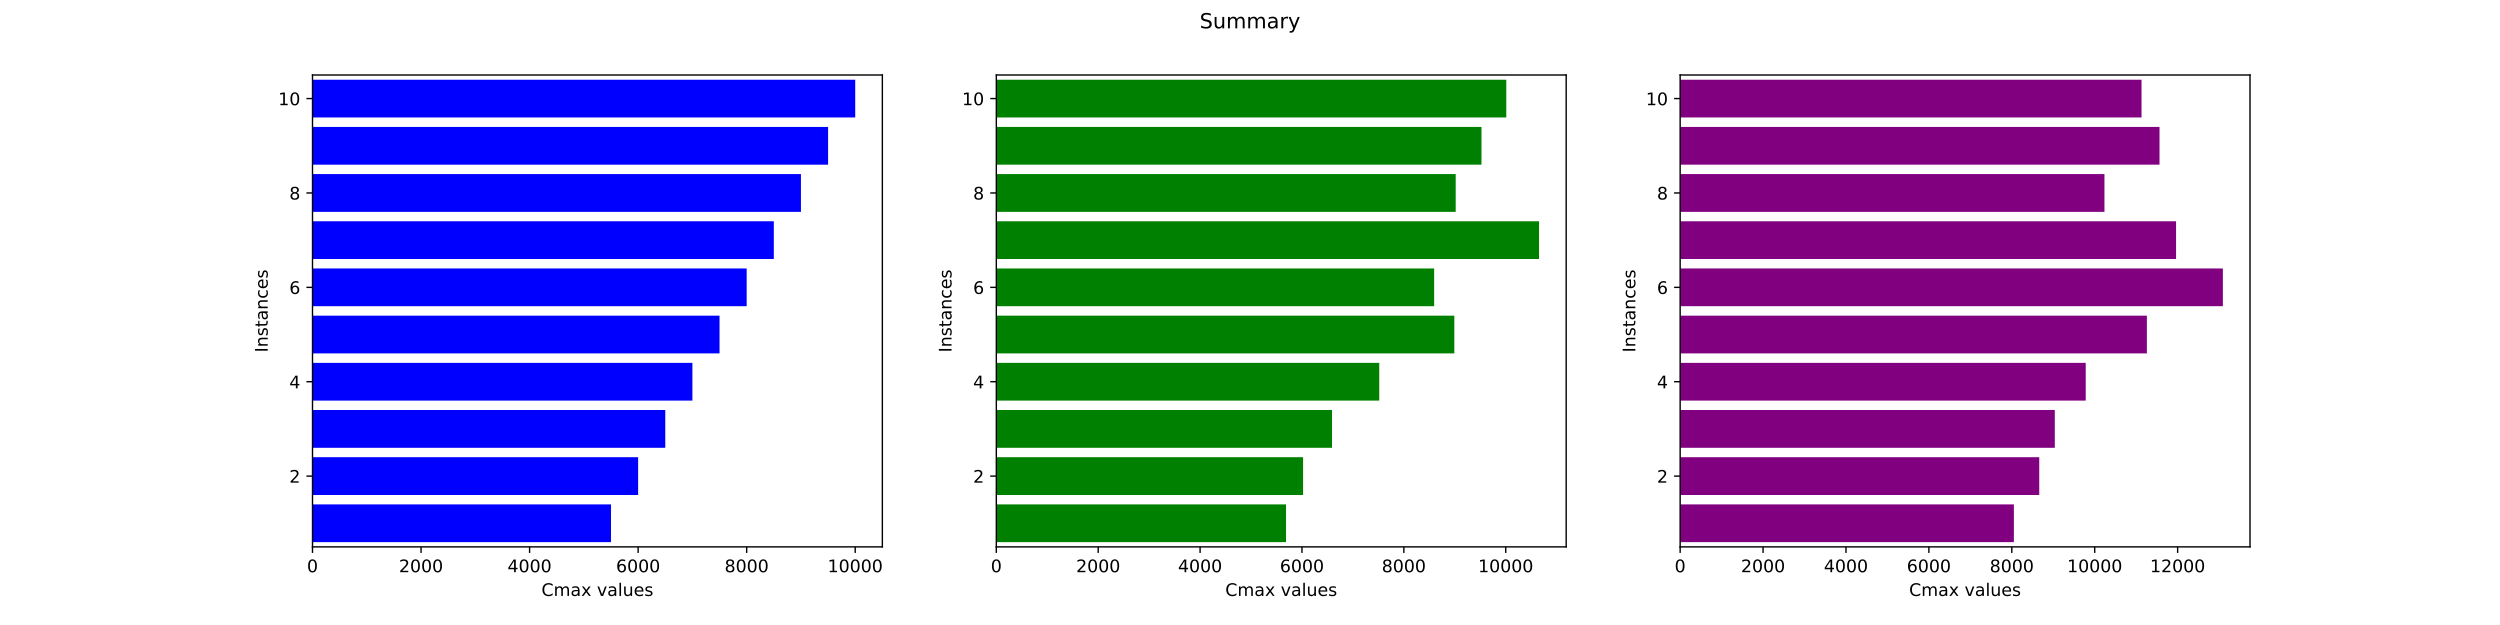
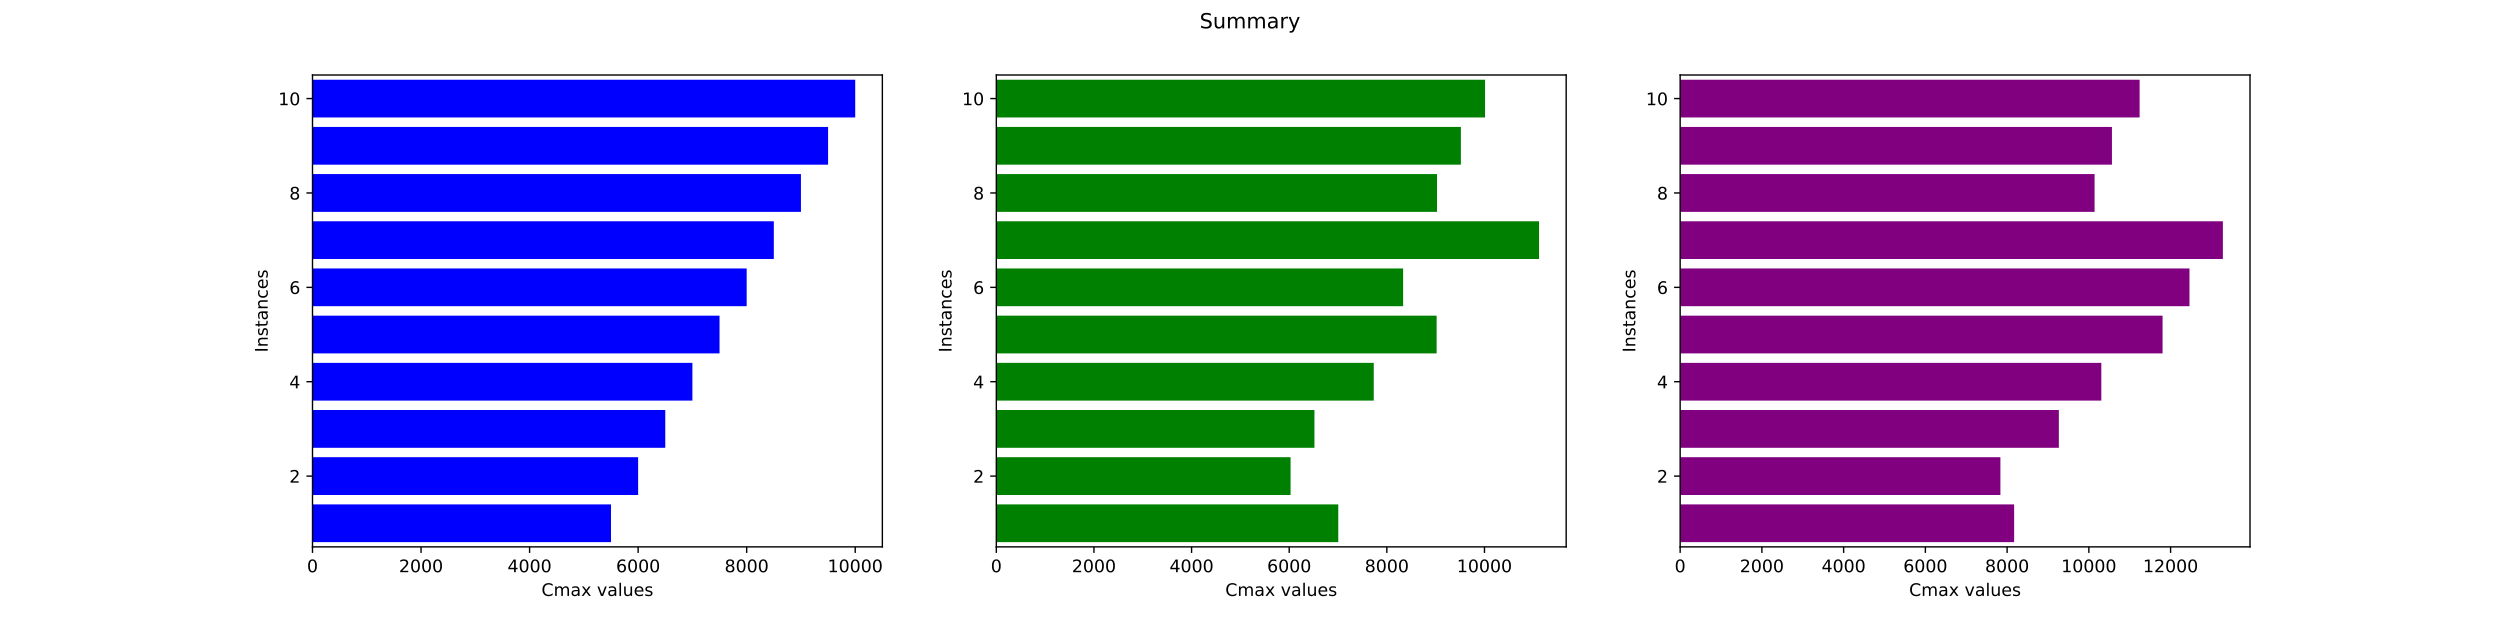
<svg xmlns="http://www.w3.org/2000/svg" xmlns:xlink="http://www.w3.org/1999/xlink" width="1440pt" height="360pt" viewBox="0 0 1440 360" version="1.1">
  <defs>
    <style type="text/css">*{stroke-linejoin: round; stroke-linecap: butt}</style>
  </defs>
  <g id="figure_1">
    <g id="patch_1">
      <path d="M 0 360  L 1440 360  L 1440 0  L 0 0  z " style="fill: #ffffff" />
    </g>
    <g id="axes_1">
      <g id="patch_2">
        <path d="M 180 315  L 508.235 315  L 508.235 43.2  L 180 43.2  z " style="fill: #ffffff" />
      </g>
      <g id="patch_3">
-         <path d="M 180 312.282  L 351.933 312.282  L 351.933 290.538  L 180 290.538  z " clip-path="url(#pe6d9d3b943)" style="fill: #0000ff" />
+         <path d="M 180 312.282  L 351.933 312.282  L 351.933 290.538  L 180 290.538  z " clip-path="url(#pc69f159343)" style="fill: #0000ff" />
      </g>
      <g id="patch_4">
-         <path d="M 180 285.102  L 367.563 285.102  L 367.563 263.358  L 180 263.358  z " clip-path="url(#pe6d9d3b943)" style="fill: #0000ff" />
+         <path d="M 180 285.102  L 367.563 285.102  L 367.563 263.358  L 180 263.358  z " clip-path="url(#pc69f159343)" style="fill: #0000ff" />
      </g>
      <g id="patch_5">
-         <path d="M 180 257.922  L 383.193 257.922  L 383.193 236.178  L 180 236.178  z " clip-path="url(#pe6d9d3b943)" style="fill: #0000ff" />
+         <path d="M 180 257.922  L 383.193 257.922  L 383.193 236.178  L 180 236.178  z " clip-path="url(#pc69f159343)" style="fill: #0000ff" />
      </g>
      <g id="patch_6">
-         <path d="M 180 230.742  L 398.824 230.742  L 398.824 208.998  L 180 208.998  z " clip-path="url(#pe6d9d3b943)" style="fill: #0000ff" />
+         <path d="M 180 230.742  L 398.824 230.742  L 398.824 208.998  L 180 208.998  z " clip-path="url(#pc69f159343)" style="fill: #0000ff" />
      </g>
      <g id="patch_7">
-         <path d="M 180 203.562  L 414.454 203.562  L 414.454 181.818  L 180 181.818  z " clip-path="url(#pe6d9d3b943)" style="fill: #0000ff" />
+         <path d="M 180 203.562  L 414.454 203.562  L 414.454 181.818  L 180 181.818  z " clip-path="url(#pc69f159343)" style="fill: #0000ff" />
      </g>
      <g id="patch_8">
-         <path d="M 180 176.382  L 430.084 176.382  L 430.084 154.638  L 180 154.638  z " clip-path="url(#pe6d9d3b943)" style="fill: #0000ff" />
+         <path d="M 180 176.382  L 430.084 176.382  L 430.084 154.638  L 180 154.638  z " clip-path="url(#pc69f159343)" style="fill: #0000ff" />
      </g>
      <g id="patch_9">
-         <path d="M 180 149.202  L 445.714 149.202  L 445.714 127.458  L 180 127.458  z " clip-path="url(#pe6d9d3b943)" style="fill: #0000ff" />
+         <path d="M 180 149.202  L 445.714 149.202  L 445.714 127.458  L 180 127.458  z " clip-path="url(#pc69f159343)" style="fill: #0000ff" />
      </g>
      <g id="patch_10">
-         <path d="M 180 122.022  L 461.345 122.022  L 461.345 100.278  L 180 100.278  z " clip-path="url(#pe6d9d3b943)" style="fill: #0000ff" />
+         <path d="M 180 122.022  L 461.345 122.022  L 461.345 100.278  L 180 100.278  z " clip-path="url(#pc69f159343)" style="fill: #0000ff" />
      </g>
      <g id="patch_11">
-         <path d="M 180 94.842  L 476.975 94.842  L 476.975 73.098  L 180 73.098  z " clip-path="url(#pe6d9d3b943)" style="fill: #0000ff" />
+         <path d="M 180 94.842  L 476.975 94.842  L 476.975 73.098  L 180 73.098  z " clip-path="url(#pc69f159343)" style="fill: #0000ff" />
      </g>
      <g id="patch_12">
-         <path d="M 180 67.662  L 492.605 67.662  L 492.605 45.918  L 180 45.918  z " clip-path="url(#pe6d9d3b943)" style="fill: #0000ff" />
+         <path d="M 180 67.662  L 492.605 67.662  L 492.605 45.918  L 180 45.918  z " clip-path="url(#pc69f159343)" style="fill: #0000ff" />
      </g>
      <g id="matplotlib.axis_1">
        <g id="xtick_1">
          <g id="line2d_1">
            <defs>
-               <path id="mb095848a6c" d="M 0 0  L 0 3.5  " style="stroke: #000000; stroke-width: 0.8" />
+               <path id="m02cf5a3ead" d="M 0 0  L 0 3.5  " style="stroke: #000000; stroke-width: 0.8" />
            </defs>
            <g>
-               <use xlink:href="#mb095848a6c" x="180" y="315" style="stroke: #000000; stroke-width: 0.8" />
+               <use xlink:href="#m02cf5a3ead" x="180" y="315" style="stroke: #000000; stroke-width: 0.8" />
            </g>
          </g>
          <g id="text_1">
            <g transform="translate(176.8187 329.5984)scale(0.1 -0.1)">
              <defs>
                <path id="DejaVuSans-30" d="M 2034 4250  Q 1547 4250 1301 3770  Q 1056 3291 1056 2328  Q 1056 1369 1301 889  Q 1547 409 2034 409  Q 2525 409 2770 889  Q 3016 1369 3016 2328  Q 3016 3291 2770 3770  Q 2525 4250 2034 4250  z M 2034 4750  Q 2819 4750 3233 4129  Q 3647 3509 3647 2328  Q 3647 1150 3233 529  Q 2819 -91 2034 -91  Q 1250 -91 836 529  Q 422 1150 422 2328  Q 422 3509 836 4129  Q 1250 4750 2034 4750  z " transform="scale(0.015625)" />
              </defs>
              <use xlink:href="#DejaVuSans-30" />
            </g>
          </g>
        </g>
        <g id="xtick_2">
          <g id="line2d_2">
            <g>
-               <use xlink:href="#mb095848a6c" x="242.521" y="315" style="stroke: #000000; stroke-width: 0.8" />
+               <use xlink:href="#m02cf5a3ead" x="242.521" y="315" style="stroke: #000000; stroke-width: 0.8" />
            </g>
          </g>
          <g id="text_2">
            <g transform="translate(229.796 329.5984)scale(0.1 -0.1)">
              <defs>
                <path id="DejaVuSans-32" d="M 1228 531  L 3431 531  L 3431 0  L 469 0  L 469 531  Q 828 903 1448 1529  Q 2069 2156 2228 2338  Q 2531 2678 2651 2914  Q 2772 3150 2772 3378  Q 2772 3750 2511 3984  Q 2250 4219 1831 4219  Q 1534 4219 1204 4116  Q 875 4013 500 3803  L 500 4441  Q 881 4594 1212 4672  Q 1544 4750 1819 4750  Q 2544 4750 2975 4387  Q 3406 4025 3406 3419  Q 3406 3131 3298 2873  Q 3191 2616 2906 2266  Q 2828 2175 2409 1742  Q 1991 1309 1228 531  z " transform="scale(0.015625)" />
              </defs>
              <use xlink:href="#DejaVuSans-32" />
              <use xlink:href="#DejaVuSans-30" x="63.623" />
              <use xlink:href="#DejaVuSans-30" x="127.246" />
              <use xlink:href="#DejaVuSans-30" x="190.869" />
            </g>
          </g>
        </g>
        <g id="xtick_3">
          <g id="line2d_3">
            <g>
-               <use xlink:href="#mb095848a6c" x="305.042" y="315" style="stroke: #000000; stroke-width: 0.8" />
+               <use xlink:href="#m02cf5a3ead" x="305.042" y="315" style="stroke: #000000; stroke-width: 0.8" />
            </g>
          </g>
          <g id="text_3">
            <g transform="translate(292.317 329.5984)scale(0.1 -0.1)">
              <defs>
                <path id="DejaVuSans-34" d="M 2419 4116  L 825 1625  L 2419 1625  L 2419 4116  z M 2253 4666  L 3047 4666  L 3047 1625  L 3713 1625  L 3713 1100  L 3047 1100  L 3047 0  L 2419 0  L 2419 1100  L 313 1100  L 313 1709  L 2253 4666  z " transform="scale(0.015625)" />
              </defs>
              <use xlink:href="#DejaVuSans-34" />
              <use xlink:href="#DejaVuSans-30" x="63.623" />
              <use xlink:href="#DejaVuSans-30" x="127.246" />
              <use xlink:href="#DejaVuSans-30" x="190.869" />
            </g>
          </g>
        </g>
        <g id="xtick_4">
          <g id="line2d_4">
            <g>
-               <use xlink:href="#mb095848a6c" x="367.563" y="315" style="stroke: #000000; stroke-width: 0.8" />
+               <use xlink:href="#m02cf5a3ead" x="367.563" y="315" style="stroke: #000000; stroke-width: 0.8" />
            </g>
          </g>
          <g id="text_4">
            <g transform="translate(354.838 329.5984)scale(0.1 -0.1)">
              <defs>
                <path id="DejaVuSans-36" d="M 2113 2584  Q 1688 2584 1439 2293  Q 1191 2003 1191 1497  Q 1191 994 1439 701  Q 1688 409 2113 409  Q 2538 409 2786 701  Q 3034 994 3034 1497  Q 3034 2003 2786 2293  Q 2538 2584 2113 2584  z M 3366 4563  L 3366 3988  Q 3128 4100 2886 4159  Q 2644 4219 2406 4219  Q 1781 4219 1451 3797  Q 1122 3375 1075 2522  Q 1259 2794 1537 2939  Q 1816 3084 2150 3084  Q 2853 3084 3261 2657  Q 3669 2231 3669 1497  Q 3669 778 3244 343  Q 2819 -91 2113 -91  Q 1303 -91 875 529  Q 447 1150 447 2328  Q 447 3434 972 4092  Q 1497 4750 2381 4750  Q 2619 4750 2861 4703  Q 3103 4656 3366 4563  z " transform="scale(0.015625)" />
              </defs>
              <use xlink:href="#DejaVuSans-36" />
              <use xlink:href="#DejaVuSans-30" x="63.623" />
              <use xlink:href="#DejaVuSans-30" x="127.246" />
              <use xlink:href="#DejaVuSans-30" x="190.869" />
            </g>
          </g>
        </g>
        <g id="xtick_5">
          <g id="line2d_5">
            <g>
-               <use xlink:href="#mb095848a6c" x="430.084" y="315" style="stroke: #000000; stroke-width: 0.8" />
+               <use xlink:href="#m02cf5a3ead" x="430.084" y="315" style="stroke: #000000; stroke-width: 0.8" />
            </g>
          </g>
          <g id="text_5">
            <g transform="translate(417.359 329.5984)scale(0.1 -0.1)">
              <defs>
                <path id="DejaVuSans-38" d="M 2034 2216  Q 1584 2216 1326 1975  Q 1069 1734 1069 1313  Q 1069 891 1326 650  Q 1584 409 2034 409  Q 2484 409 2743 651  Q 3003 894 3003 1313  Q 3003 1734 2745 1975  Q 2488 2216 2034 2216  z M 1403 2484  Q 997 2584 770 2862  Q 544 3141 544 3541  Q 544 4100 942 4425  Q 1341 4750 2034 4750  Q 2731 4750 3128 4425  Q 3525 4100 3525 3541  Q 3525 3141 3298 2862  Q 3072 2584 2669 2484  Q 3125 2378 3379 2068  Q 3634 1759 3634 1313  Q 3634 634 3220 271  Q 2806 -91 2034 -91  Q 1263 -91 848 271  Q 434 634 434 1313  Q 434 1759 690 2068  Q 947 2378 1403 2484  z M 1172 3481  Q 1172 3119 1398 2916  Q 1625 2713 2034 2713  Q 2441 2713 2670 2916  Q 2900 3119 2900 3481  Q 2900 3844 2670 4047  Q 2441 4250 2034 4250  Q 1625 4250 1398 4047  Q 1172 3844 1172 3481  z " transform="scale(0.015625)" />
              </defs>
              <use xlink:href="#DejaVuSans-38" />
              <use xlink:href="#DejaVuSans-30" x="63.623" />
              <use xlink:href="#DejaVuSans-30" x="127.246" />
              <use xlink:href="#DejaVuSans-30" x="190.869" />
            </g>
          </g>
        </g>
        <g id="xtick_6">
          <g id="line2d_6">
            <g>
-               <use xlink:href="#mb095848a6c" x="492.605" y="315" style="stroke: #000000; stroke-width: 0.8" />
+               <use xlink:href="#m02cf5a3ead" x="492.605" y="315" style="stroke: #000000; stroke-width: 0.8" />
            </g>
          </g>
          <g id="text_6">
            <g transform="translate(476.6988 329.5984)scale(0.1 -0.1)">
              <defs>
                <path id="DejaVuSans-31" d="M 794 531  L 1825 531  L 1825 4091  L 703 3866  L 703 4441  L 1819 4666  L 2450 4666  L 2450 531  L 3481 531  L 3481 0  L 794 0  L 794 531  z " transform="scale(0.015625)" />
              </defs>
              <use xlink:href="#DejaVuSans-31" />
              <use xlink:href="#DejaVuSans-30" x="63.623" />
              <use xlink:href="#DejaVuSans-30" x="127.246" />
              <use xlink:href="#DejaVuSans-30" x="190.869" />
              <use xlink:href="#DejaVuSans-30" x="254.492" />
            </g>
          </g>
        </g>
        <g id="text_7">
          <g transform="translate(311.8809 343.2766)scale(0.1 -0.1)">
            <defs>
              <path id="DejaVuSans-43" d="M 4122 4306  L 4122 3641  Q 3803 3938 3442 4084  Q 3081 4231 2675 4231  Q 1875 4231 1450 3742  Q 1025 3253 1025 2328  Q 1025 1406 1450 917  Q 1875 428 2675 428  Q 3081 428 3442 575  Q 3803 722 4122 1019  L 4122 359  Q 3791 134 3420 21  Q 3050 -91 2638 -91  Q 1578 -91 968 557  Q 359 1206 359 2328  Q 359 3453 968 4101  Q 1578 4750 2638 4750  Q 3056 4750 3426 4639  Q 3797 4528 4122 4306  z " transform="scale(0.015625)" />
              <path id="DejaVuSans-6d" d="M 3328 2828  Q 3544 3216 3844 3400  Q 4144 3584 4550 3584  Q 5097 3584 5394 3201  Q 5691 2819 5691 2113  L 5691 0  L 5113 0  L 5113 2094  Q 5113 2597 4934 2840  Q 4756 3084 4391 3084  Q 3944 3084 3684 2787  Q 3425 2491 3425 1978  L 3425 0  L 2847 0  L 2847 2094  Q 2847 2600 2669 2842  Q 2491 3084 2119 3084  Q 1678 3084 1418 2786  Q 1159 2488 1159 1978  L 1159 0  L 581 0  L 581 3500  L 1159 3500  L 1159 2956  Q 1356 3278 1631 3431  Q 1906 3584 2284 3584  Q 2666 3584 2933 3390  Q 3200 3197 3328 2828  z " transform="scale(0.015625)" />
              <path id="DejaVuSans-61" d="M 2194 1759  Q 1497 1759 1228 1600  Q 959 1441 959 1056  Q 959 750 1161 570  Q 1363 391 1709 391  Q 2188 391 2477 730  Q 2766 1069 2766 1631  L 2766 1759  L 2194 1759  z M 3341 1997  L 3341 0  L 2766 0  L 2766 531  Q 2569 213 2275 61  Q 1981 -91 1556 -91  Q 1019 -91 701 211  Q 384 513 384 1019  Q 384 1609 779 1909  Q 1175 2209 1959 2209  L 2766 2209  L 2766 2266  Q 2766 2663 2505 2880  Q 2244 3097 1772 3097  Q 1472 3097 1187 3025  Q 903 2953 641 2809  L 641 3341  Q 956 3463 1253 3523  Q 1550 3584 1831 3584  Q 2591 3584 2966 3190  Q 3341 2797 3341 1997  z " transform="scale(0.015625)" />
              <path id="DejaVuSans-78" d="M 3513 3500  L 2247 1797  L 3578 0  L 2900 0  L 1881 1375  L 863 0  L 184 0  L 1544 1831  L 300 3500  L 978 3500  L 1906 2253  L 2834 3500  L 3513 3500  z " transform="scale(0.015625)" />
              <path id="DejaVuSans-20" transform="scale(0.015625)" />
              <path id="DejaVuSans-76" d="M 191 3500  L 800 3500  L 1894 563  L 2988 3500  L 3597 3500  L 2284 0  L 1503 0  L 191 3500  z " transform="scale(0.015625)" />
              <path id="DejaVuSans-6c" d="M 603 4863  L 1178 4863  L 1178 0  L 603 0  L 603 4863  z " transform="scale(0.015625)" />
              <path id="DejaVuSans-75" d="M 544 1381  L 544 3500  L 1119 3500  L 1119 1403  Q 1119 906 1312 657  Q 1506 409 1894 409  Q 2359 409 2629 706  Q 2900 1003 2900 1516  L 2900 3500  L 3475 3500  L 3475 0  L 2900 0  L 2900 538  Q 2691 219 2414 64  Q 2138 -91 1772 -91  Q 1169 -91 856 284  Q 544 659 544 1381  z M 1991 3584  L 1991 3584  z " transform="scale(0.015625)" />
              <path id="DejaVuSans-65" d="M 3597 1894  L 3597 1613  L 953 1613  Q 991 1019 1311 708  Q 1631 397 2203 397  Q 2534 397 2845 478  Q 3156 559 3463 722  L 3463 178  Q 3153 47 2828 -22  Q 2503 -91 2169 -91  Q 1331 -91 842 396  Q 353 884 353 1716  Q 353 2575 817 3079  Q 1281 3584 2069 3584  Q 2775 3584 3186 3129  Q 3597 2675 3597 1894  z M 3022 2063  Q 3016 2534 2758 2815  Q 2500 3097 2075 3097  Q 1594 3097 1305 2825  Q 1016 2553 972 2059  L 3022 2063  z " transform="scale(0.015625)" />
              <path id="DejaVuSans-73" d="M 2834 3397  L 2834 2853  Q 2591 2978 2328 3040  Q 2066 3103 1784 3103  Q 1356 3103 1142 2972  Q 928 2841 928 2578  Q 928 2378 1081 2264  Q 1234 2150 1697 2047  L 1894 2003  Q 2506 1872 2764 1633  Q 3022 1394 3022 966  Q 3022 478 2636 193  Q 2250 -91 1575 -91  Q 1294 -91 989 -36  Q 684 19 347 128  L 347 722  Q 666 556 975 473  Q 1284 391 1588 391  Q 1994 391 2212 530  Q 2431 669 2431 922  Q 2431 1156 2273 1281  Q 2116 1406 1581 1522  L 1381 1569  Q 847 1681 609 1914  Q 372 2147 372 2553  Q 372 3047 722 3315  Q 1072 3584 1716 3584  Q 2034 3584 2315 3537  Q 2597 3491 2834 3397  z " transform="scale(0.015625)" />
            </defs>
            <use xlink:href="#DejaVuSans-43" />
            <use xlink:href="#DejaVuSans-6d" x="69.824" />
            <use xlink:href="#DejaVuSans-61" x="167.236" />
            <use xlink:href="#DejaVuSans-78" x="228.516" />
            <use xlink:href="#DejaVuSans-20" x="287.695" />
            <use xlink:href="#DejaVuSans-76" x="319.482" />
            <use xlink:href="#DejaVuSans-61" x="378.662" />
            <use xlink:href="#DejaVuSans-6c" x="439.941" />
            <use xlink:href="#DejaVuSans-75" x="467.725" />
            <use xlink:href="#DejaVuSans-65" x="531.104" />
            <use xlink:href="#DejaVuSans-73" x="592.627" />
          </g>
        </g>
      </g>
      <g id="matplotlib.axis_2">
        <g id="ytick_1">
          <g id="line2d_7">
            <defs>
-               <path id="m9a0a8278c8" d="M 0 0  L -3.5 0  " style="stroke: #000000; stroke-width: 0.8" />
+               <path id="ma2bfabb9df" d="M 0 0  L -3.5 0  " style="stroke: #000000; stroke-width: 0.8" />
            </defs>
            <g>
-               <use xlink:href="#m9a0a8278c8" x="180" y="274.23" style="stroke: #000000; stroke-width: 0.8" />
+               <use xlink:href="#ma2bfabb9df" x="180" y="274.23" style="stroke: #000000; stroke-width: 0.8" />
            </g>
          </g>
          <g id="text_8">
            <g transform="translate(166.6375 278.0292)scale(0.1 -0.1)">
              <use xlink:href="#DejaVuSans-32" />
            </g>
          </g>
        </g>
        <g id="ytick_2">
          <g id="line2d_8">
            <g>
-               <use xlink:href="#m9a0a8278c8" x="180" y="219.87" style="stroke: #000000; stroke-width: 0.8" />
+               <use xlink:href="#ma2bfabb9df" x="180" y="219.87" style="stroke: #000000; stroke-width: 0.8" />
            </g>
          </g>
          <g id="text_9">
            <g transform="translate(166.6375 223.6692)scale(0.1 -0.1)">
              <use xlink:href="#DejaVuSans-34" />
            </g>
          </g>
        </g>
        <g id="ytick_3">
          <g id="line2d_9">
            <g>
-               <use xlink:href="#m9a0a8278c8" x="180" y="165.51" style="stroke: #000000; stroke-width: 0.8" />
+               <use xlink:href="#ma2bfabb9df" x="180" y="165.51" style="stroke: #000000; stroke-width: 0.8" />
            </g>
          </g>
          <g id="text_10">
            <g transform="translate(166.6375 169.3092)scale(0.1 -0.1)">
              <use xlink:href="#DejaVuSans-36" />
            </g>
          </g>
        </g>
        <g id="ytick_4">
          <g id="line2d_10">
            <g>
-               <use xlink:href="#m9a0a8278c8" x="180" y="111.15" style="stroke: #000000; stroke-width: 0.8" />
+               <use xlink:href="#ma2bfabb9df" x="180" y="111.15" style="stroke: #000000; stroke-width: 0.8" />
            </g>
          </g>
          <g id="text_11">
            <g transform="translate(166.6375 114.9492)scale(0.1 -0.1)">
              <use xlink:href="#DejaVuSans-38" />
            </g>
          </g>
        </g>
        <g id="ytick_5">
          <g id="line2d_11">
            <g>
-               <use xlink:href="#m9a0a8278c8" x="180" y="56.79" style="stroke: #000000; stroke-width: 0.8" />
+               <use xlink:href="#ma2bfabb9df" x="180" y="56.79" style="stroke: #000000; stroke-width: 0.8" />
            </g>
          </g>
          <g id="text_12">
            <g transform="translate(160.275 60.58922)scale(0.1 -0.1)">
              <use xlink:href="#DejaVuSans-31" />
              <use xlink:href="#DejaVuSans-30" x="63.623" />
            </g>
          </g>
        </g>
        <g id="text_13">
          <g transform="translate(154.1953 202.9719)rotate(-90)scale(0.1 -0.1)">
            <defs>
              <path id="DejaVuSans-49" d="M 628 4666  L 1259 4666  L 1259 0  L 628 0  L 628 4666  z " transform="scale(0.015625)" />
              <path id="DejaVuSans-6e" d="M 3513 2113  L 3513 0  L 2938 0  L 2938 2094  Q 2938 2591 2744 2837  Q 2550 3084 2163 3084  Q 1697 3084 1428 2787  Q 1159 2491 1159 1978  L 1159 0  L 581 0  L 581 3500  L 1159 3500  L 1159 2956  Q 1366 3272 1645 3428  Q 1925 3584 2291 3584  Q 2894 3584 3203 3211  Q 3513 2838 3513 2113  z " transform="scale(0.015625)" />
              <path id="DejaVuSans-74" d="M 1172 4494  L 1172 3500  L 2356 3500  L 2356 3053  L 1172 3053  L 1172 1153  Q 1172 725 1289 603  Q 1406 481 1766 481  L 2356 481  L 2356 0  L 1766 0  Q 1100 0 847 248  Q 594 497 594 1153  L 594 3053  L 172 3053  L 172 3500  L 594 3500  L 594 4494  L 1172 4494  z " transform="scale(0.015625)" />
              <path id="DejaVuSans-63" d="M 3122 3366  L 3122 2828  Q 2878 2963 2633 3030  Q 2388 3097 2138 3097  Q 1578 3097 1268 2742  Q 959 2388 959 1747  Q 959 1106 1268 751  Q 1578 397 2138 397  Q 2388 397 2633 464  Q 2878 531 3122 666  L 3122 134  Q 2881 22 2623 -34  Q 2366 -91 2075 -91  Q 1284 -91 818 406  Q 353 903 353 1747  Q 353 2603 823 3093  Q 1294 3584 2113 3584  Q 2378 3584 2631 3529  Q 2884 3475 3122 3366  z " transform="scale(0.015625)" />
            </defs>
            <use xlink:href="#DejaVuSans-49" />
            <use xlink:href="#DejaVuSans-6e" x="29.492" />
            <use xlink:href="#DejaVuSans-73" x="92.871" />
            <use xlink:href="#DejaVuSans-74" x="144.971" />
            <use xlink:href="#DejaVuSans-61" x="184.18" />
            <use xlink:href="#DejaVuSans-6e" x="245.459" />
            <use xlink:href="#DejaVuSans-63" x="308.838" />
            <use xlink:href="#DejaVuSans-65" x="363.818" />
            <use xlink:href="#DejaVuSans-73" x="425.342" />
          </g>
        </g>
      </g>
      <g id="patch_13">
        <path d="M 180 315  L 180 43.2  " style="fill: none; stroke: #000000; stroke-width: 0.8; stroke-linejoin: miter; stroke-linecap: square" />
      </g>
      <g id="patch_14">
        <path d="M 508.235 315  L 508.235 43.2  " style="fill: none; stroke: #000000; stroke-width: 0.8; stroke-linejoin: miter; stroke-linecap: square" />
      </g>
      <g id="patch_15">
        <path d="M 180 315  L 508.235 315  " style="fill: none; stroke: #000000; stroke-width: 0.8; stroke-linejoin: miter; stroke-linecap: square" />
      </g>
      <g id="patch_16">
        <path d="M 180 43.2  L 508.235 43.2  " style="fill: none; stroke: #000000; stroke-width: 0.8; stroke-linejoin: miter; stroke-linecap: square" />
      </g>
    </g>
    <g id="axes_2">
      <g id="patch_17">
        <path d="M 573.882 315  L 902.118 315  L 902.118 43.2  L 573.882 43.2  z " style="fill: #ffffff" />
      </g>
      <g id="patch_18">
-         <path d="M 573.882 312.282  L 740.748 312.282  L 740.748 290.538  L 573.882 290.538  z " clip-path="url(#pe8187295e5)" style="fill: #008000" />
+         <path d="M 573.882 312.282  L 770.842 312.282  L 770.842 290.538  L 573.882 290.538  z " clip-path="url(#p9d09a096e6)" style="fill: #008000" />
      </g>
      <g id="patch_19">
-         <path d="M 573.882 285.102  L 750.577 285.102  L 750.577 263.358  L 573.882 263.358  z " clip-path="url(#pe8187295e5)" style="fill: #008000" />
+         <path d="M 573.882 285.102  L 743.372 285.102  L 743.372 263.358  L 573.882 263.358  z " clip-path="url(#p9d09a096e6)" style="fill: #008000" />
      </g>
      <g id="patch_20">
-         <path d="M 573.882 257.922  L 767.243 257.922  L 767.243 236.178  L 573.882 236.178  z " clip-path="url(#pe8187295e5)" style="fill: #008000" />
+         <path d="M 573.882 257.922  L 757.121 257.922  L 757.121 236.178  L 573.882 236.178  z " clip-path="url(#p9d09a096e6)" style="fill: #008000" />
      </g>
      <g id="patch_21">
-         <path d="M 573.882 230.742  L 794.443 230.742  L 794.443 208.998  L 573.882 208.998  z " clip-path="url(#pe8187295e5)" style="fill: #008000" />
+         <path d="M 573.882 230.742  L 791.283 230.742  L 791.283 208.998  L 573.882 208.998  z " clip-path="url(#p9d09a096e6)" style="fill: #008000" />
      </g>
      <g id="patch_22">
-         <path d="M 573.882 203.562  L 837.692 203.562  L 837.692 181.818  L 573.882 181.818  z " clip-path="url(#pe8187295e5)" style="fill: #008000" />
+         <path d="M 573.882 203.562  L 827.498 203.562  L 827.498 181.818  L 573.882 181.818  z " clip-path="url(#p9d09a096e6)" style="fill: #008000" />
      </g>
      <g id="patch_23">
-         <path d="M 573.882 176.382  L 826.073 176.382  L 826.073 154.638  L 573.882 154.638  z " clip-path="url(#pe8187295e5)" style="fill: #008000" />
+         <path d="M 573.882 176.382  L 808.21 176.382  L 808.21 154.638  L 573.882 154.638  z " clip-path="url(#p9d09a096e6)" style="fill: #008000" />
      </g>
      <g id="patch_24">
-         <path d="M 573.882 149.202  L 886.487 149.202  L 886.487 127.458  L 573.882 127.458  z " clip-path="url(#pe8187295e5)" style="fill: #008000" />
+         <path d="M 573.882 149.202  L 886.487 149.202  L 886.487 127.458  L 573.882 127.458  z " clip-path="url(#p9d09a096e6)" style="fill: #008000" />
      </g>
      <g id="patch_25">
-         <path d="M 573.882 122.022  L 838.485 122.022  L 838.485 100.278  L 573.882 100.278  z " clip-path="url(#pe8187295e5)" style="fill: #008000" />
+         <path d="M 573.882 122.022  L 827.723 122.022  L 827.723 100.278  L 573.882 100.278  z " clip-path="url(#p9d09a096e6)" style="fill: #008000" />
      </g>
      <g id="patch_26">
-         <path d="M 573.882 94.842  L 853.331 94.842  L 853.331 73.098  L 573.882 73.098  z " clip-path="url(#pe8187295e5)" style="fill: #008000" />
+         <path d="M 573.882 94.842  L 841.472 94.842  L 841.472 73.098  L 573.882 73.098  z " clip-path="url(#p9d09a096e6)" style="fill: #008000" />
      </g>
      <g id="patch_27">
-         <path d="M 573.882 67.662  L 867.621 67.662  L 867.621 45.918  L 573.882 45.918  z " clip-path="url(#pe8187295e5)" style="fill: #008000" />
+         <path d="M 573.882 67.662  L 855.39 67.662  L 855.39 45.918  L 573.882 45.918  z " clip-path="url(#p9d09a096e6)" style="fill: #008000" />
      </g>
      <g id="matplotlib.axis_3">
        <g id="xtick_7">
          <g id="line2d_12">
            <g>
-               <use xlink:href="#mb095848a6c" x="573.882" y="315" style="stroke: #000000; stroke-width: 0.8" />
+               <use xlink:href="#m02cf5a3ead" x="573.882" y="315" style="stroke: #000000; stroke-width: 0.8" />
            </g>
          </g>
          <g id="text_14">
            <g transform="translate(570.7011 329.5984)scale(0.1 -0.1)">
              <use xlink:href="#DejaVuSans-30" />
            </g>
          </g>
        </g>
        <g id="xtick_8">
          <g id="line2d_13">
            <g>
-               <use xlink:href="#mb095848a6c" x="632.565" y="315" style="stroke: #000000; stroke-width: 0.8" />
+               <use xlink:href="#m02cf5a3ead" x="630.116" y="315" style="stroke: #000000; stroke-width: 0.8" />
            </g>
          </g>
          <g id="text_15">
-             <g transform="translate(619.8405 329.5984)scale(0.1 -0.1)">
+             <g transform="translate(617.3914 329.5984)scale(0.1 -0.1)">
              <use xlink:href="#DejaVuSans-32" />
              <use xlink:href="#DejaVuSans-30" x="63.623" />
              <use xlink:href="#DejaVuSans-30" x="127.246" />
              <use xlink:href="#DejaVuSans-30" x="190.869" />
            </g>
          </g>
        </g>
        <g id="xtick_9">
          <g id="line2d_14">
            <g>
-               <use xlink:href="#mb095848a6c" x="691.249" y="315" style="stroke: #000000; stroke-width: 0.8" />
+               <use xlink:href="#m02cf5a3ead" x="686.35" y="315" style="stroke: #000000; stroke-width: 0.8" />
            </g>
          </g>
          <g id="text_16">
-             <g transform="translate(678.5236 329.5984)scale(0.1 -0.1)">
+             <g transform="translate(673.6254 329.5984)scale(0.1 -0.1)">
              <use xlink:href="#DejaVuSans-34" />
              <use xlink:href="#DejaVuSans-30" x="63.623" />
              <use xlink:href="#DejaVuSans-30" x="127.246" />
              <use xlink:href="#DejaVuSans-30" x="190.869" />
            </g>
          </g>
        </g>
        <g id="xtick_10">
          <g id="line2d_15">
            <g>
-               <use xlink:href="#mb095848a6c" x="749.932" y="315" style="stroke: #000000; stroke-width: 0.8" />
+               <use xlink:href="#m02cf5a3ead" x="742.584" y="315" style="stroke: #000000; stroke-width: 0.8" />
            </g>
          </g>
          <g id="text_17">
-             <g transform="translate(737.2067 329.5984)scale(0.1 -0.1)">
+             <g transform="translate(729.8595 329.5984)scale(0.1 -0.1)">
              <use xlink:href="#DejaVuSans-36" />
              <use xlink:href="#DejaVuSans-30" x="63.623" />
              <use xlink:href="#DejaVuSans-30" x="127.246" />
              <use xlink:href="#DejaVuSans-30" x="190.869" />
            </g>
          </g>
        </g>
        <g id="xtick_11">
          <g id="line2d_16">
            <g>
-               <use xlink:href="#mb095848a6c" x="808.615" y="315" style="stroke: #000000; stroke-width: 0.8" />
+               <use xlink:href="#m02cf5a3ead" x="798.819" y="315" style="stroke: #000000; stroke-width: 0.8" />
            </g>
          </g>
          <g id="text_18">
-             <g transform="translate(795.8899 329.5984)scale(0.1 -0.1)">
+             <g transform="translate(786.0935 329.5984)scale(0.1 -0.1)">
              <use xlink:href="#DejaVuSans-38" />
              <use xlink:href="#DejaVuSans-30" x="63.623" />
              <use xlink:href="#DejaVuSans-30" x="127.246" />
              <use xlink:href="#DejaVuSans-30" x="190.869" />
            </g>
          </g>
        </g>
        <g id="xtick_12">
          <g id="line2d_17">
            <g>
-               <use xlink:href="#mb095848a6c" x="867.298" y="315" style="stroke: #000000; stroke-width: 0.8" />
+               <use xlink:href="#m02cf5a3ead" x="855.053" y="315" style="stroke: #000000; stroke-width: 0.8" />
            </g>
          </g>
          <g id="text_19">
-             <g transform="translate(851.3918 329.5984)scale(0.1 -0.1)">
+             <g transform="translate(839.1463 329.5984)scale(0.1 -0.1)">
              <use xlink:href="#DejaVuSans-31" />
              <use xlink:href="#DejaVuSans-30" x="63.623" />
              <use xlink:href="#DejaVuSans-30" x="127.246" />
              <use xlink:href="#DejaVuSans-30" x="190.869" />
              <use xlink:href="#DejaVuSans-30" x="254.492" />
            </g>
          </g>
        </g>
        <g id="text_20">
          <g transform="translate(705.7633 343.2766)scale(0.1 -0.1)">
            <use xlink:href="#DejaVuSans-43" />
            <use xlink:href="#DejaVuSans-6d" x="69.824" />
            <use xlink:href="#DejaVuSans-61" x="167.236" />
            <use xlink:href="#DejaVuSans-78" x="228.516" />
            <use xlink:href="#DejaVuSans-20" x="287.695" />
            <use xlink:href="#DejaVuSans-76" x="319.482" />
            <use xlink:href="#DejaVuSans-61" x="378.662" />
            <use xlink:href="#DejaVuSans-6c" x="439.941" />
            <use xlink:href="#DejaVuSans-75" x="467.725" />
            <use xlink:href="#DejaVuSans-65" x="531.104" />
            <use xlink:href="#DejaVuSans-73" x="592.627" />
          </g>
        </g>
      </g>
      <g id="matplotlib.axis_4">
        <g id="ytick_6">
          <g id="line2d_18">
            <g>
-               <use xlink:href="#m9a0a8278c8" x="573.882" y="274.23" style="stroke: #000000; stroke-width: 0.8" />
+               <use xlink:href="#ma2bfabb9df" x="573.882" y="274.23" style="stroke: #000000; stroke-width: 0.8" />
            </g>
          </g>
          <g id="text_21">
            <g transform="translate(560.5199 278.0292)scale(0.1 -0.1)">
              <use xlink:href="#DejaVuSans-32" />
            </g>
          </g>
        </g>
        <g id="ytick_7">
          <g id="line2d_19">
            <g>
-               <use xlink:href="#m9a0a8278c8" x="573.882" y="219.87" style="stroke: #000000; stroke-width: 0.8" />
+               <use xlink:href="#ma2bfabb9df" x="573.882" y="219.87" style="stroke: #000000; stroke-width: 0.8" />
            </g>
          </g>
          <g id="text_22">
            <g transform="translate(560.5199 223.6692)scale(0.1 -0.1)">
              <use xlink:href="#DejaVuSans-34" />
            </g>
          </g>
        </g>
        <g id="ytick_8">
          <g id="line2d_20">
            <g>
-               <use xlink:href="#m9a0a8278c8" x="573.882" y="165.51" style="stroke: #000000; stroke-width: 0.8" />
+               <use xlink:href="#ma2bfabb9df" x="573.882" y="165.51" style="stroke: #000000; stroke-width: 0.8" />
            </g>
          </g>
          <g id="text_23">
            <g transform="translate(560.5199 169.3092)scale(0.1 -0.1)">
              <use xlink:href="#DejaVuSans-36" />
            </g>
          </g>
        </g>
        <g id="ytick_9">
          <g id="line2d_21">
            <g>
-               <use xlink:href="#m9a0a8278c8" x="573.882" y="111.15" style="stroke: #000000; stroke-width: 0.8" />
+               <use xlink:href="#ma2bfabb9df" x="573.882" y="111.15" style="stroke: #000000; stroke-width: 0.8" />
            </g>
          </g>
          <g id="text_24">
            <g transform="translate(560.5199 114.9492)scale(0.1 -0.1)">
              <use xlink:href="#DejaVuSans-38" />
            </g>
          </g>
        </g>
        <g id="ytick_10">
          <g id="line2d_22">
            <g>
-               <use xlink:href="#m9a0a8278c8" x="573.882" y="56.79" style="stroke: #000000; stroke-width: 0.8" />
+               <use xlink:href="#ma2bfabb9df" x="573.882" y="56.79" style="stroke: #000000; stroke-width: 0.8" />
            </g>
          </g>
          <g id="text_25">
            <g transform="translate(554.1574 60.58922)scale(0.1 -0.1)">
              <use xlink:href="#DejaVuSans-31" />
              <use xlink:href="#DejaVuSans-30" x="63.623" />
            </g>
          </g>
        </g>
        <g id="text_26">
          <g transform="translate(548.0777 202.9719)rotate(-90)scale(0.1 -0.1)">
            <use xlink:href="#DejaVuSans-49" />
            <use xlink:href="#DejaVuSans-6e" x="29.492" />
            <use xlink:href="#DejaVuSans-73" x="92.871" />
            <use xlink:href="#DejaVuSans-74" x="144.971" />
            <use xlink:href="#DejaVuSans-61" x="184.18" />
            <use xlink:href="#DejaVuSans-6e" x="245.459" />
            <use xlink:href="#DejaVuSans-63" x="308.838" />
            <use xlink:href="#DejaVuSans-65" x="363.818" />
            <use xlink:href="#DejaVuSans-73" x="425.342" />
          </g>
        </g>
      </g>
      <g id="patch_28">
        <path d="M 573.882 315  L 573.882 43.2  " style="fill: none; stroke: #000000; stroke-width: 0.8; stroke-linejoin: miter; stroke-linecap: square" />
      </g>
      <g id="patch_29">
        <path d="M 902.118 315  L 902.118 43.2  " style="fill: none; stroke: #000000; stroke-width: 0.8; stroke-linejoin: miter; stroke-linecap: square" />
      </g>
      <g id="patch_30">
        <path d="M 573.882 315  L 902.118 315  " style="fill: none; stroke: #000000; stroke-width: 0.8; stroke-linejoin: miter; stroke-linecap: square" />
      </g>
      <g id="patch_31">
        <path d="M 573.882 43.2  L 902.118 43.2  " style="fill: none; stroke: #000000; stroke-width: 0.8; stroke-linejoin: miter; stroke-linecap: square" />
      </g>
    </g>
    <g id="axes_3">
      <g id="patch_32">
        <path d="M 967.765 315  L 1296 315  L 1296 43.2  L 967.765 43.2  z " style="fill: #ffffff" />
      </g>
      <g id="patch_33">
-         <path d="M 967.765 312.282  L 1159.994 312.282  L 1159.994 290.538  L 967.765 290.538  z " clip-path="url(#p2ba4acb540)" style="fill: #800080" />
+         <path d="M 967.765 312.282  L 1160.144 312.282  L 1160.144 290.538  L 967.765 290.538  z " clip-path="url(#pdeb0ba6377)" style="fill: #800080" />
      </g>
      <g id="patch_34">
-         <path d="M 967.765 285.102  L 1174.608 285.102  L 1174.608 263.358  L 967.765 263.358  z " clip-path="url(#p2ba4acb540)" style="fill: #800080" />
+         <path d="M 967.765 285.102  L 1152.234 285.102  L 1152.234 263.358  L 967.765 263.358  z " clip-path="url(#pdeb0ba6377)" style="fill: #800080" />
      </g>
      <g id="patch_35">
-         <path d="M 967.765 257.922  L 1183.563 257.922  L 1183.563 236.178  L 967.765 236.178  z " clip-path="url(#p2ba4acb540)" style="fill: #800080" />
+         <path d="M 967.765 257.922  L 1185.898 257.922  L 1185.898 236.178  L 967.765 236.178  z " clip-path="url(#pdeb0ba6377)" style="fill: #800080" />
      </g>
      <g id="patch_36">
-         <path d="M 967.765 230.742  L 1201.377 230.742  L 1201.377 208.998  L 967.765 208.998  z " clip-path="url(#p2ba4acb540)" style="fill: #800080" />
+         <path d="M 967.765 230.742  L 1210.358 230.742  L 1210.358 208.998  L 967.765 208.998  z " clip-path="url(#pdeb0ba6377)" style="fill: #800080" />
      </g>
      <g id="patch_37">
-         <path d="M 967.765 203.562  L 1236.599 203.562  L 1236.599 181.818  L 967.765 181.818  z " clip-path="url(#p2ba4acb540)" style="fill: #800080" />
+         <path d="M 967.765 203.562  L 1245.646 203.562  L 1245.646 181.818  L 967.765 181.818  z " clip-path="url(#pdeb0ba6377)" style="fill: #800080" />
      </g>
      <g id="patch_38">
-         <path d="M 967.765 176.382  L 1280.37 176.382  L 1280.37 154.638  L 967.765 154.638  z " clip-path="url(#p2ba4acb540)" style="fill: #800080" />
+         <path d="M 967.765 176.382  L 1261.136 176.382  L 1261.136 154.638  L 967.765 154.638  z " clip-path="url(#pdeb0ba6377)" style="fill: #800080" />
      </g>
      <g id="patch_39">
-         <path d="M 967.765 149.202  L 1253.41 149.202  L 1253.41 127.458  L 967.765 127.458  z " clip-path="url(#p2ba4acb540)" style="fill: #800080" />
+         <path d="M 967.765 149.202  L 1280.37 149.202  L 1280.37 127.458  L 967.765 127.458  z " clip-path="url(#pdeb0ba6377)" style="fill: #800080" />
      </g>
      <g id="patch_40">
-         <path d="M 967.765 122.022  L 1212.17 122.022  L 1212.17 100.278  L 967.765 100.278  z " clip-path="url(#p2ba4acb540)" style="fill: #800080" />
+         <path d="M 967.765 122.022  L 1206.474 122.022  L 1206.474 100.278  L 967.765 100.278  z " clip-path="url(#pdeb0ba6377)" style="fill: #800080" />
      </g>
      <g id="patch_41">
-         <path d="M 967.765 94.842  L 1243.882 94.842  L 1243.882 73.098  L 967.765 73.098  z " clip-path="url(#p2ba4acb540)" style="fill: #800080" />
+         <path d="M 967.765 94.842  L 1216.479 94.842  L 1216.479 73.098  L 967.765 73.098  z " clip-path="url(#pdeb0ba6377)" style="fill: #800080" />
      </g>
      <g id="patch_42">
-         <path d="M 967.765 67.662  L 1233.518 67.662  L 1233.518 45.918  L 967.765 45.918  z " clip-path="url(#p2ba4acb540)" style="fill: #800080" />
+         <path d="M 967.765 67.662  L 1232.416 67.662  L 1232.416 45.918  L 967.765 45.918  z " clip-path="url(#pdeb0ba6377)" style="fill: #800080" />
      </g>
      <g id="matplotlib.axis_5">
        <g id="xtick_13">
          <g id="line2d_23">
            <g>
-               <use xlink:href="#mb095848a6c" x="967.765" y="315" style="stroke: #000000; stroke-width: 0.8" />
+               <use xlink:href="#m02cf5a3ead" x="967.765" y="315" style="stroke: #000000; stroke-width: 0.8" />
            </g>
          </g>
          <g id="text_27">
            <g transform="translate(964.5835 329.5984)scale(0.1 -0.1)">
              <use xlink:href="#DejaVuSans-30" />
            </g>
          </g>
        </g>
        <g id="xtick_14">
          <g id="line2d_24">
            <g>
-               <use xlink:href="#mb095848a6c" x="1015.523" y="315" style="stroke: #000000; stroke-width: 0.8" />
+               <use xlink:href="#m02cf5a3ead" x="1014.847" y="315" style="stroke: #000000; stroke-width: 0.8" />
            </g>
          </g>
          <g id="text_28">
-             <g transform="translate(1002.798 329.5984)scale(0.1 -0.1)">
+             <g transform="translate(1002.122 329.5984)scale(0.1 -0.1)">
              <use xlink:href="#DejaVuSans-32" />
              <use xlink:href="#DejaVuSans-30" x="63.623" />
              <use xlink:href="#DejaVuSans-30" x="127.246" />
              <use xlink:href="#DejaVuSans-30" x="190.869" />
            </g>
          </g>
        </g>
        <g id="xtick_15">
          <g id="line2d_25">
            <g>
-               <use xlink:href="#mb095848a6c" x="1063.282" y="315" style="stroke: #000000; stroke-width: 0.8" />
+               <use xlink:href="#m02cf5a3ead" x="1061.93" y="315" style="stroke: #000000; stroke-width: 0.8" />
            </g>
          </g>
          <g id="text_29">
-             <g transform="translate(1050.557 329.5984)scale(0.1 -0.1)">
+             <g transform="translate(1049.205 329.5984)scale(0.1 -0.1)">
              <use xlink:href="#DejaVuSans-34" />
              <use xlink:href="#DejaVuSans-30" x="63.623" />
              <use xlink:href="#DejaVuSans-30" x="127.246" />
              <use xlink:href="#DejaVuSans-30" x="190.869" />
            </g>
          </g>
        </g>
        <g id="xtick_16">
          <g id="line2d_26">
            <g>
-               <use xlink:href="#mb095848a6c" x="1111.041" y="315" style="stroke: #000000; stroke-width: 0.8" />
+               <use xlink:href="#m02cf5a3ead" x="1109.013" y="315" style="stroke: #000000; stroke-width: 0.8" />
            </g>
          </g>
          <g id="text_30">
-             <g transform="translate(1098.316 329.5984)scale(0.1 -0.1)">
+             <g transform="translate(1096.288 329.5984)scale(0.1 -0.1)">
              <use xlink:href="#DejaVuSans-36" />
              <use xlink:href="#DejaVuSans-30" x="63.623" />
              <use xlink:href="#DejaVuSans-30" x="127.246" />
              <use xlink:href="#DejaVuSans-30" x="190.869" />
            </g>
          </g>
        </g>
        <g id="xtick_17">
          <g id="line2d_27">
            <g>
-               <use xlink:href="#mb095848a6c" x="1158.8" y="315" style="stroke: #000000; stroke-width: 0.8" />
+               <use xlink:href="#m02cf5a3ead" x="1156.095" y="315" style="stroke: #000000; stroke-width: 0.8" />
            </g>
          </g>
          <g id="text_31">
-             <g transform="translate(1146.075 329.5984)scale(0.1 -0.1)">
+             <g transform="translate(1143.37 329.5984)scale(0.1 -0.1)">
              <use xlink:href="#DejaVuSans-38" />
              <use xlink:href="#DejaVuSans-30" x="63.623" />
              <use xlink:href="#DejaVuSans-30" x="127.246" />
              <use xlink:href="#DejaVuSans-30" x="190.869" />
            </g>
          </g>
        </g>
        <g id="xtick_18">
          <g id="line2d_28">
            <g>
-               <use xlink:href="#mb095848a6c" x="1206.559" y="315" style="stroke: #000000; stroke-width: 0.8" />
+               <use xlink:href="#m02cf5a3ead" x="1203.178" y="315" style="stroke: #000000; stroke-width: 0.8" />
            </g>
          </g>
          <g id="text_32">
-             <g transform="translate(1190.652 329.5984)scale(0.1 -0.1)">
+             <g transform="translate(1187.272 329.5984)scale(0.1 -0.1)">
              <use xlink:href="#DejaVuSans-31" />
              <use xlink:href="#DejaVuSans-30" x="63.623" />
              <use xlink:href="#DejaVuSans-30" x="127.246" />
              <use xlink:href="#DejaVuSans-30" x="190.869" />
              <use xlink:href="#DejaVuSans-30" x="254.492" />
            </g>
          </g>
        </g>
        <g id="xtick_19">
          <g id="line2d_29">
            <g>
-               <use xlink:href="#mb095848a6c" x="1254.317" y="315" style="stroke: #000000; stroke-width: 0.8" />
+               <use xlink:href="#m02cf5a3ead" x="1250.26" y="315" style="stroke: #000000; stroke-width: 0.8" />
            </g>
          </g>
          <g id="text_33">
-             <g transform="translate(1238.411 329.5984)scale(0.1 -0.1)">
+             <g transform="translate(1234.354 329.5984)scale(0.1 -0.1)">
              <use xlink:href="#DejaVuSans-31" />
              <use xlink:href="#DejaVuSans-32" x="63.623" />
              <use xlink:href="#DejaVuSans-30" x="127.246" />
              <use xlink:href="#DejaVuSans-30" x="190.869" />
              <use xlink:href="#DejaVuSans-30" x="254.492" />
            </g>
          </g>
        </g>
        <g id="text_34">
          <g transform="translate(1099.646 343.2766)scale(0.1 -0.1)">
            <use xlink:href="#DejaVuSans-43" />
            <use xlink:href="#DejaVuSans-6d" x="69.824" />
            <use xlink:href="#DejaVuSans-61" x="167.236" />
            <use xlink:href="#DejaVuSans-78" x="228.516" />
            <use xlink:href="#DejaVuSans-20" x="287.695" />
            <use xlink:href="#DejaVuSans-76" x="319.482" />
            <use xlink:href="#DejaVuSans-61" x="378.662" />
            <use xlink:href="#DejaVuSans-6c" x="439.941" />
            <use xlink:href="#DejaVuSans-75" x="467.725" />
            <use xlink:href="#DejaVuSans-65" x="531.104" />
            <use xlink:href="#DejaVuSans-73" x="592.627" />
          </g>
        </g>
      </g>
      <g id="matplotlib.axis_6">
        <g id="ytick_11">
          <g id="line2d_30">
            <g>
-               <use xlink:href="#m9a0a8278c8" x="967.765" y="274.23" style="stroke: #000000; stroke-width: 0.8" />
+               <use xlink:href="#ma2bfabb9df" x="967.765" y="274.23" style="stroke: #000000; stroke-width: 0.8" />
            </g>
          </g>
          <g id="text_35">
            <g transform="translate(954.4022 278.0292)scale(0.1 -0.1)">
              <use xlink:href="#DejaVuSans-32" />
            </g>
          </g>
        </g>
        <g id="ytick_12">
          <g id="line2d_31">
            <g>
-               <use xlink:href="#m9a0a8278c8" x="967.765" y="219.87" style="stroke: #000000; stroke-width: 0.8" />
+               <use xlink:href="#ma2bfabb9df" x="967.765" y="219.87" style="stroke: #000000; stroke-width: 0.8" />
            </g>
          </g>
          <g id="text_36">
            <g transform="translate(954.4022 223.6692)scale(0.1 -0.1)">
              <use xlink:href="#DejaVuSans-34" />
            </g>
          </g>
        </g>
        <g id="ytick_13">
          <g id="line2d_32">
            <g>
-               <use xlink:href="#m9a0a8278c8" x="967.765" y="165.51" style="stroke: #000000; stroke-width: 0.8" />
+               <use xlink:href="#ma2bfabb9df" x="967.765" y="165.51" style="stroke: #000000; stroke-width: 0.8" />
            </g>
          </g>
          <g id="text_37">
            <g transform="translate(954.4022 169.3092)scale(0.1 -0.1)">
              <use xlink:href="#DejaVuSans-36" />
            </g>
          </g>
        </g>
        <g id="ytick_14">
          <g id="line2d_33">
            <g>
-               <use xlink:href="#m9a0a8278c8" x="967.765" y="111.15" style="stroke: #000000; stroke-width: 0.8" />
+               <use xlink:href="#ma2bfabb9df" x="967.765" y="111.15" style="stroke: #000000; stroke-width: 0.8" />
            </g>
          </g>
          <g id="text_38">
            <g transform="translate(954.4022 114.9492)scale(0.1 -0.1)">
              <use xlink:href="#DejaVuSans-38" />
            </g>
          </g>
        </g>
        <g id="ytick_15">
          <g id="line2d_34">
            <g>
-               <use xlink:href="#m9a0a8278c8" x="967.765" y="56.79" style="stroke: #000000; stroke-width: 0.8" />
+               <use xlink:href="#ma2bfabb9df" x="967.765" y="56.79" style="stroke: #000000; stroke-width: 0.8" />
            </g>
          </g>
          <g id="text_39">
            <g transform="translate(948.0397 60.58922)scale(0.1 -0.1)">
              <use xlink:href="#DejaVuSans-31" />
              <use xlink:href="#DejaVuSans-30" x="63.623" />
            </g>
          </g>
        </g>
        <g id="text_40">
          <g transform="translate(941.96 202.9719)rotate(-90)scale(0.1 -0.1)">
            <use xlink:href="#DejaVuSans-49" />
            <use xlink:href="#DejaVuSans-6e" x="29.492" />
            <use xlink:href="#DejaVuSans-73" x="92.871" />
            <use xlink:href="#DejaVuSans-74" x="144.971" />
            <use xlink:href="#DejaVuSans-61" x="184.18" />
            <use xlink:href="#DejaVuSans-6e" x="245.459" />
            <use xlink:href="#DejaVuSans-63" x="308.838" />
            <use xlink:href="#DejaVuSans-65" x="363.818" />
            <use xlink:href="#DejaVuSans-73" x="425.342" />
          </g>
        </g>
      </g>
      <g id="patch_43">
        <path d="M 967.765 315  L 967.765 43.2  " style="fill: none; stroke: #000000; stroke-width: 0.8; stroke-linejoin: miter; stroke-linecap: square" />
      </g>
      <g id="patch_44">
        <path d="M 1296 315  L 1296 43.2  " style="fill: none; stroke: #000000; stroke-width: 0.8; stroke-linejoin: miter; stroke-linecap: square" />
      </g>
      <g id="patch_45">
        <path d="M 967.765 315  L 1296 315  " style="fill: none; stroke: #000000; stroke-width: 0.8; stroke-linejoin: miter; stroke-linecap: square" />
      </g>
      <g id="patch_46">
        <path d="M 967.765 43.2  L 1296 43.2  " style="fill: none; stroke: #000000; stroke-width: 0.8; stroke-linejoin: miter; stroke-linecap: square" />
      </g>
    </g>
    <g id="text_41">
      <g transform="translate(691.005 16.31812)scale(0.12 -0.12)">
        <defs>
          <path id="DejaVuSans-53" d="M 3425 4513  L 3425 3897  Q 3066 4069 2747 4153  Q 2428 4238 2131 4238  Q 1616 4238 1336 4038  Q 1056 3838 1056 3469  Q 1056 3159 1242 3001  Q 1428 2844 1947 2747  L 2328 2669  Q 3034 2534 3370 2195  Q 3706 1856 3706 1288  Q 3706 609 3251 259  Q 2797 -91 1919 -91  Q 1588 -91 1214 -16  Q 841 59 441 206  L 441 856  Q 825 641 1194 531  Q 1563 422 1919 422  Q 2459 422 2753 634  Q 3047 847 3047 1241  Q 3047 1584 2836 1778  Q 2625 1972 2144 2069  L 1759 2144  Q 1053 2284 737 2584  Q 422 2884 422 3419  Q 422 4038 858 4394  Q 1294 4750 2059 4750  Q 2388 4750 2728 4690  Q 3069 4631 3425 4513  z " transform="scale(0.015625)" />
          <path id="DejaVuSans-72" d="M 2631 2963  Q 2534 3019 2420 3045  Q 2306 3072 2169 3072  Q 1681 3072 1420 2755  Q 1159 2438 1159 1844  L 1159 0  L 581 0  L 581 3500  L 1159 3500  L 1159 2956  Q 1341 3275 1631 3429  Q 1922 3584 2338 3584  Q 2397 3584 2469 3576  Q 2541 3569 2628 3553  L 2631 2963  z " transform="scale(0.015625)" />
          <path id="DejaVuSans-79" d="M 2059 -325  Q 1816 -950 1584 -1140  Q 1353 -1331 966 -1331  L 506 -1331  L 506 -850  L 844 -850  Q 1081 -850 1212 -737  Q 1344 -625 1503 -206  L 1606 56  L 191 3500  L 800 3500  L 1894 763  L 2988 3500  L 3597 3500  L 2059 -325  z " transform="scale(0.015625)" />
        </defs>
        <use xlink:href="#DejaVuSans-53" />
        <use xlink:href="#DejaVuSans-75" x="63.477" />
        <use xlink:href="#DejaVuSans-6d" x="126.855" />
        <use xlink:href="#DejaVuSans-6d" x="224.268" />
        <use xlink:href="#DejaVuSans-61" x="321.68" />
        <use xlink:href="#DejaVuSans-72" x="382.959" />
        <use xlink:href="#DejaVuSans-79" x="424.072" />
      </g>
    </g>
  </g>
  <defs>
-     <clipPath id="pe6d9d3b943">
+     <clipPath id="pc69f159343">
      <rect x="180" y="43.2" width="328.235" height="271.8" />
    </clipPath>
-     <clipPath id="pe8187295e5">
+     <clipPath id="p9d09a096e6">
      <rect x="573.882" y="43.2" width="328.235" height="271.8" />
    </clipPath>
-     <clipPath id="p2ba4acb540">
+     <clipPath id="pdeb0ba6377">
      <rect x="967.765" y="43.2" width="328.235" height="271.8" />
    </clipPath>
  </defs>
</svg>
